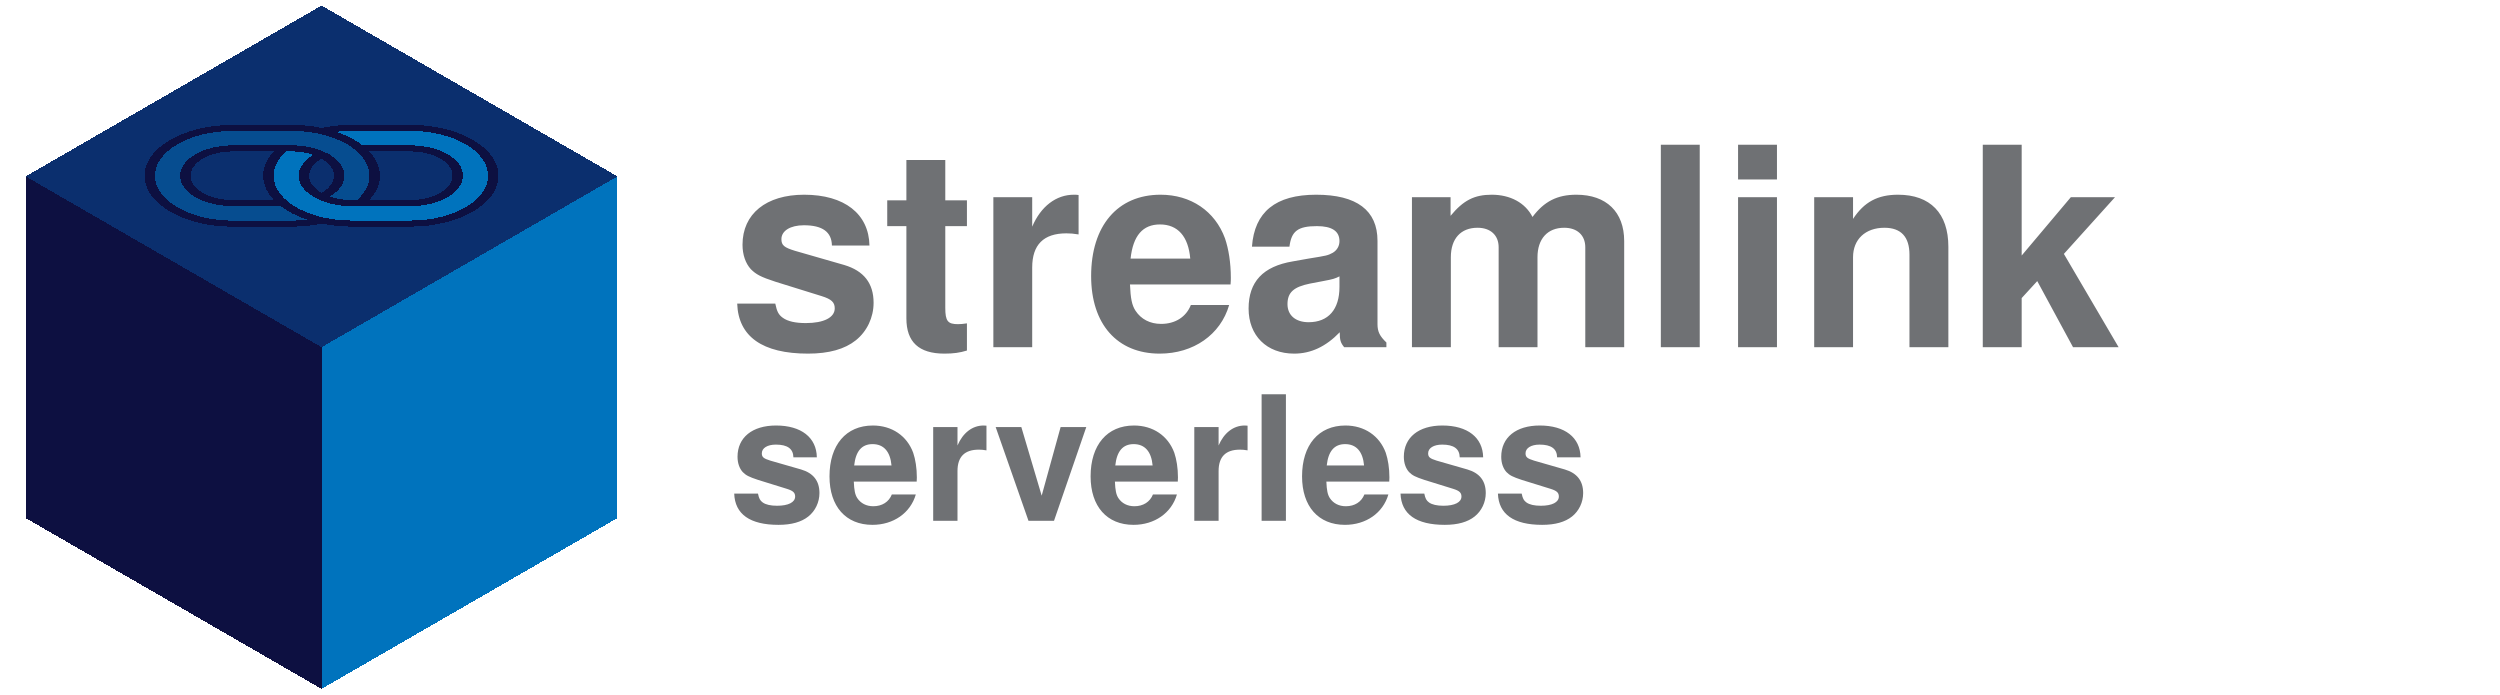
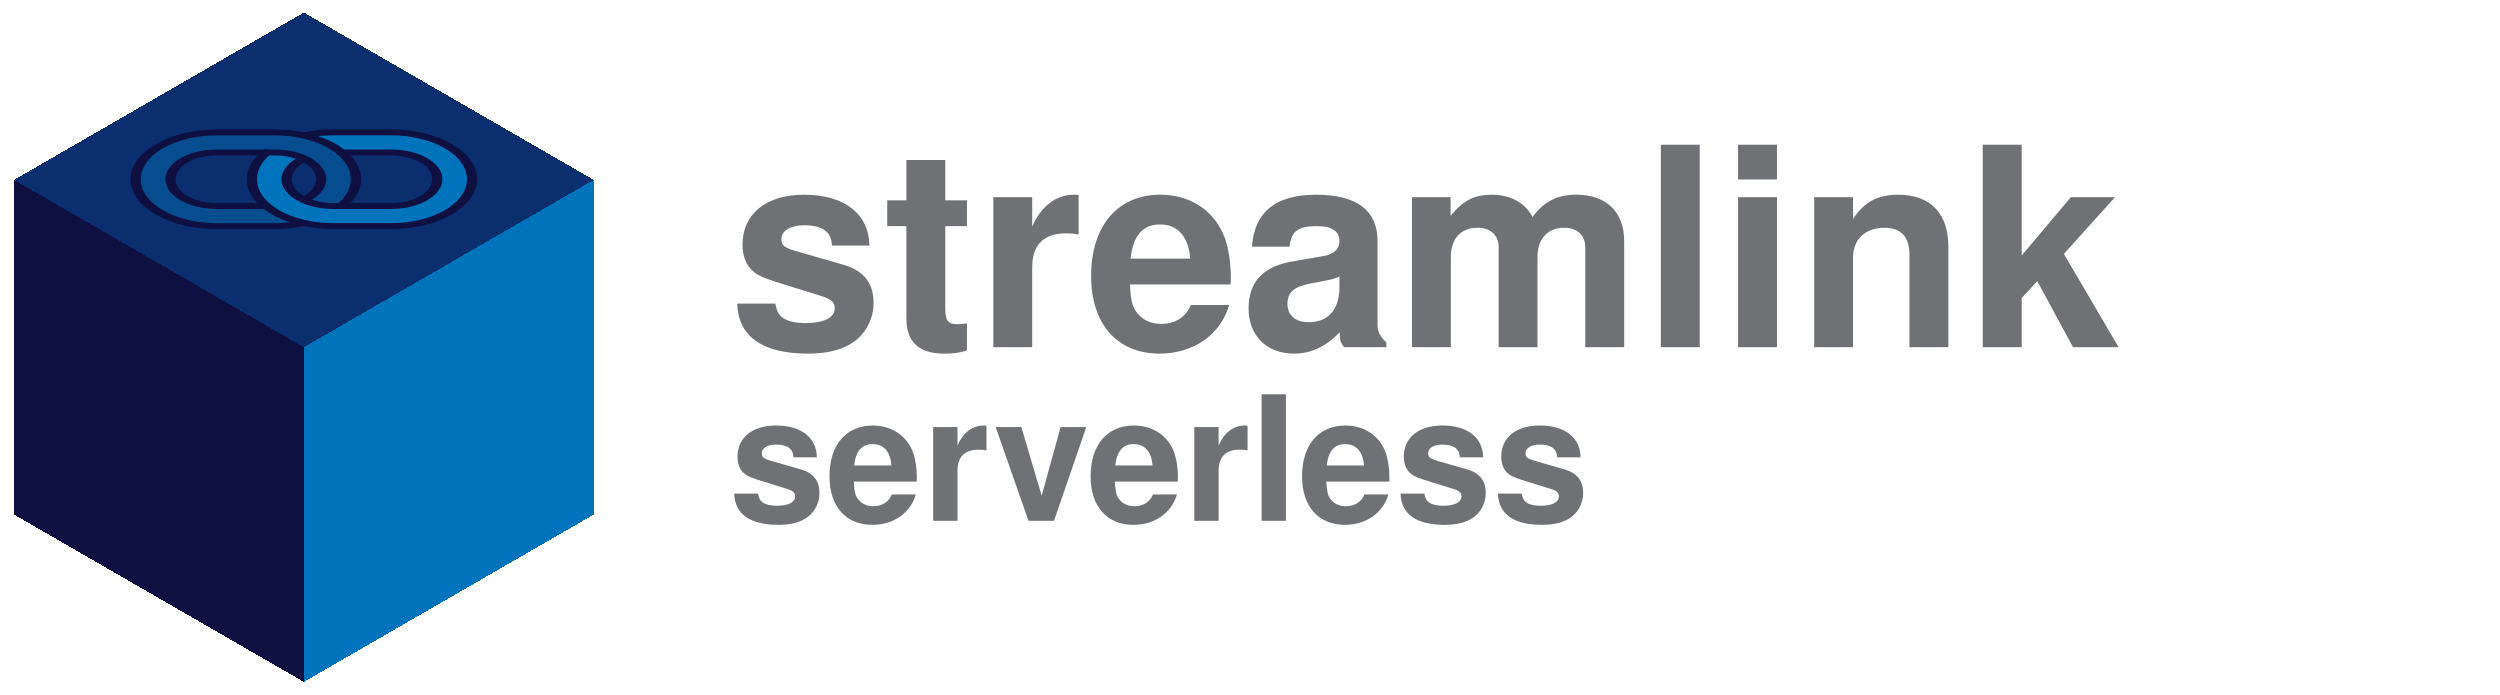
<svg xmlns="http://www.w3.org/2000/svg" width="360" height="100" viewBox="0 0 720 200">
  <style>
        text {
            font-family: -apple-system, BlinkMacSystemFont, "Segoe UI", Helvetica, Arial, sans-serif;
            font-weight: 700;
+             font-size: 90px;
            fill: #6F7174;
        }

        @media (prefers-color-scheme: dark) {
            text {
                fill: #f0f6fc;
            }
        }

        @media (prefers-color-scheme: light) {
            text {
                fill: #191919;
            }
        }
    </style>
-   <g transform="translate(50 100) scale(1.23)" shape-rendering="crispEdges">
-     <g class="top" transform="translate(0 -40) rotate(30) skewX(-30) scale(1 0.8660254) translate(-20 -60)">
-       <rect fill="#0b2f6e" width="80" height="80" />
-       <g class="icon" transform="translate(40 40) scale(.8) translate(-40 -40) scale(2.5)">
-         <svg width="32" height="32" viewBox="0 0 32 32" fill="none" shape-rendering="crispEdges">
-           <path d="M21.148 21.148C19.527 20.717 18.301 21.014 16.527 21.718L13.117 25.128C11.348 26.898 8.477 26.898 6.718 25.128C4.947 23.358 4.947 20.488 6.718 18.727L10.127 15.318H11.049L13.438 13.447C14.748 13.307 16.117 13.717 17.117 14.727C18.117 15.738 18.538 17.098 18.398 18.407C19.116 19.191 20.075 19.358 20.835 18.598L21.707 16.538C21.438 14.998 20.707 13.518 19.517 12.328C18.328 11.137 16.848 10.408 15.307 10.137L13.117 9.464L10.697 10.697C9.838 11.078 9.027 11.617 8.318 12.328L4.317 16.328C1.228 19.418 1.228 24.448 4.317 27.538C7.407 30.628 12.438 30.628 15.527 27.538L19.527 23.538C20.227 22.828 20.767 22.017 21.148 21.148Z" fill="#064d90" stroke="#0d1041" stroke-width="1" />
-           <path d="M27.528 4.317C24.438 1.228 19.408 1.228 16.318 4.317L12.318 8.318C11.618 9.027 11.078 9.838 10.698 10.697C12.158 10.047 13.768 9.857 15.318 10.127L18.728 6.718C20.498 4.947 23.368 4.947 25.128 6.718C26.888 8.488 26.898 11.357 25.128 13.117L21.718 16.527L21.128 17.117C20.368 17.878 19.398 18.288 18.408 18.398C17.098 18.538 15.728 18.128 14.728 17.117C13.728 16.108 13.308 14.748 13.448 13.438C12.448 13.547 11.488 13.957 10.728 14.717L10.138 15.307C10.408 16.848 11.138 18.328 12.328 19.517C13.518 20.707 14.998 21.438 16.538 21.707C18.088 21.977 19.698 21.788 21.158 21.137C22.018 20.758 22.828 20.218 23.538 19.508L27.538 15.508C30.618 12.438 30.618 7.407 27.528 4.317Z" fill="#0073bd" stroke="#0d1041" stroke-width="1" />
-         </svg>
+   <g transform="translate(0, 0) scale(1.204819)">
+     <svg width="145" height="166" viewBox="0 0 145 166">
+       <g transform="translate(38 83)" shape-rendering="crispEdges">
+         <g class="top" transform="translate(0 -40) rotate(30) skewX(-30) scale(1 0.8660254) translate(-20 -60)">
+           <rect fill="#0b2f6e" width="80" height="80" />
+           <g class="icon" transform="translate(40 40) scale(.8) translate(-40 -40) scale(2.5)">
+             <svg width="32" height="32" viewBox="0 0 32 32" fill="none" shape-rendering="auto">
+               <path d="M21.148 21.148C19.527 20.717 18.301 21.014 16.527 21.718L13.117 25.128C11.348 26.898 8.477 26.898 6.718 25.128C4.947 23.358 4.947 20.488 6.718 18.727L10.127 15.318H11.049L13.438 13.447C14.748 13.307 16.117 13.717 17.117 14.727C18.117 15.738 18.538 17.098 18.398 18.407C19.116 19.191 20.075 19.358 20.835 18.598L21.707 16.538C21.438 14.998 20.707 13.518 19.517 12.328C18.328 11.137 16.848 10.408 15.307 10.137L13.117 9.464L10.697 10.697C9.838 11.078 9.027 11.617 8.318 12.328L4.317 16.328C1.228 19.418 1.228 24.448 4.317 27.538C7.407 30.628 12.438 30.628 15.527 27.538L19.527 23.538C20.227 22.828 20.767 22.017 21.148 21.148Z" fill="#064d90" stroke="#0d1041" stroke-width="1" />
+               <path d="M27.528 4.317C24.438 1.228 19.408 1.228 16.318 4.317L12.318 8.318C11.618 9.027 11.078 9.838 10.698 10.697C12.158 10.047 13.768 9.857 15.318 10.127L18.728 6.718C20.498 4.947 23.368 4.947 25.128 6.718C26.888 8.488 26.898 11.357 25.128 13.117L21.718 16.527L21.128 17.117C20.368 17.878 19.398 18.288 18.408 18.398C17.098 18.538 15.728 18.128 14.728 17.117C13.728 16.108 13.308 14.748 13.448 13.438C12.448 13.547 11.488 13.957 10.728 14.717L10.138 15.307C10.408 16.848 11.138 18.328 12.328 19.517C13.518 20.707 14.998 21.438 16.538 21.707C18.088 21.977 19.698 21.788 21.158 21.137C22.018 20.758 22.828 20.218 23.538 19.508L27.538 15.508C30.618 12.438 30.618 7.407 27.528 4.317Z" fill="#0073bd" stroke="#0d1041" stroke-width="1" />
+             </svg>
+           </g>
+         </g>
+         <rect class="front" fill="#0073bd" width="80" height="80" transform="skewY(-30) scale(0.8660254 1) translate(40 20)" />
+         <rect class="side" fill="#0d1041" width="80" height="80" transform="skewY(30) scale(0.8660254 1) translate(-40 -20)" />
      </g>
-     </g>
-     <rect class="front" fill="#0073bd" width="80" height="80" transform="skewY(-30) scale(0.8660254 1) translate(40 20)" />
-     <rect class="side" fill="#0d1041" width="80" height="80" transform="skewY(30) scale(0.8660254 1) translate(-40 -20)" />
+     </svg>
  </g>
  <text y="100">
    <tspan x="210" dy="0em" font-size="80px">streamlink</tspan>
    <tspan x="210" dy="1em" font-size="50px">serverless</tspan>
  </text>
</svg>
